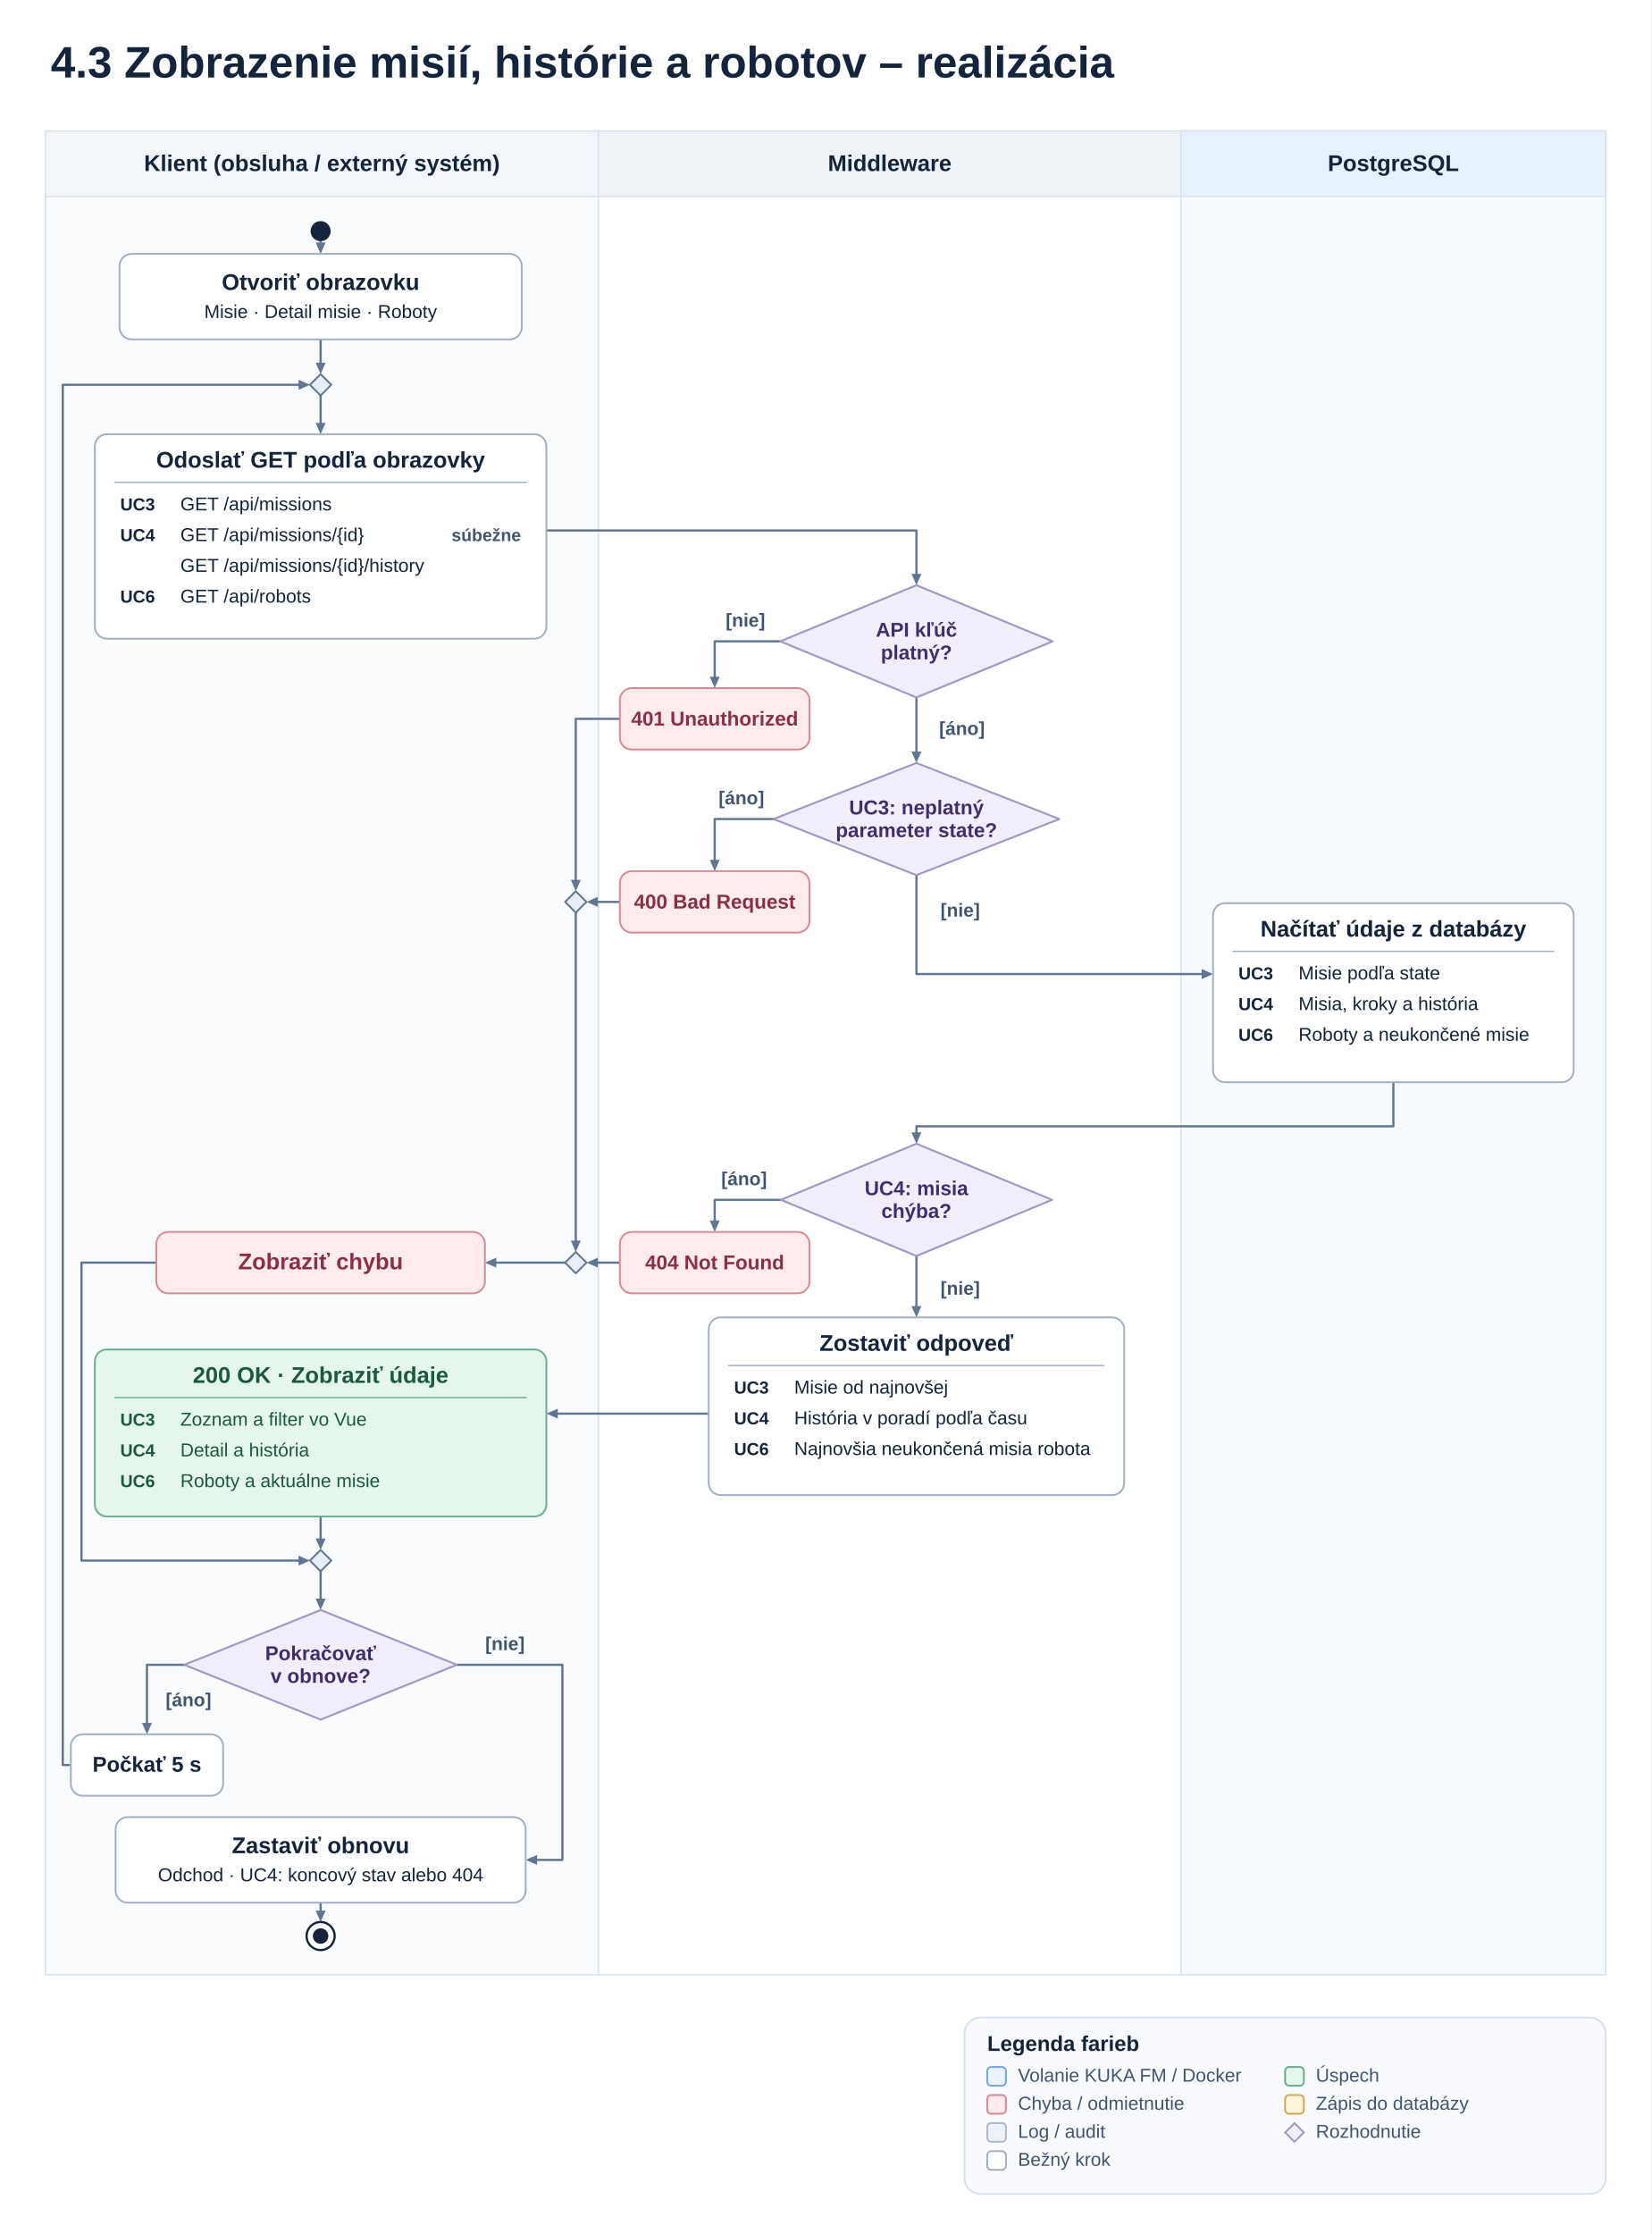
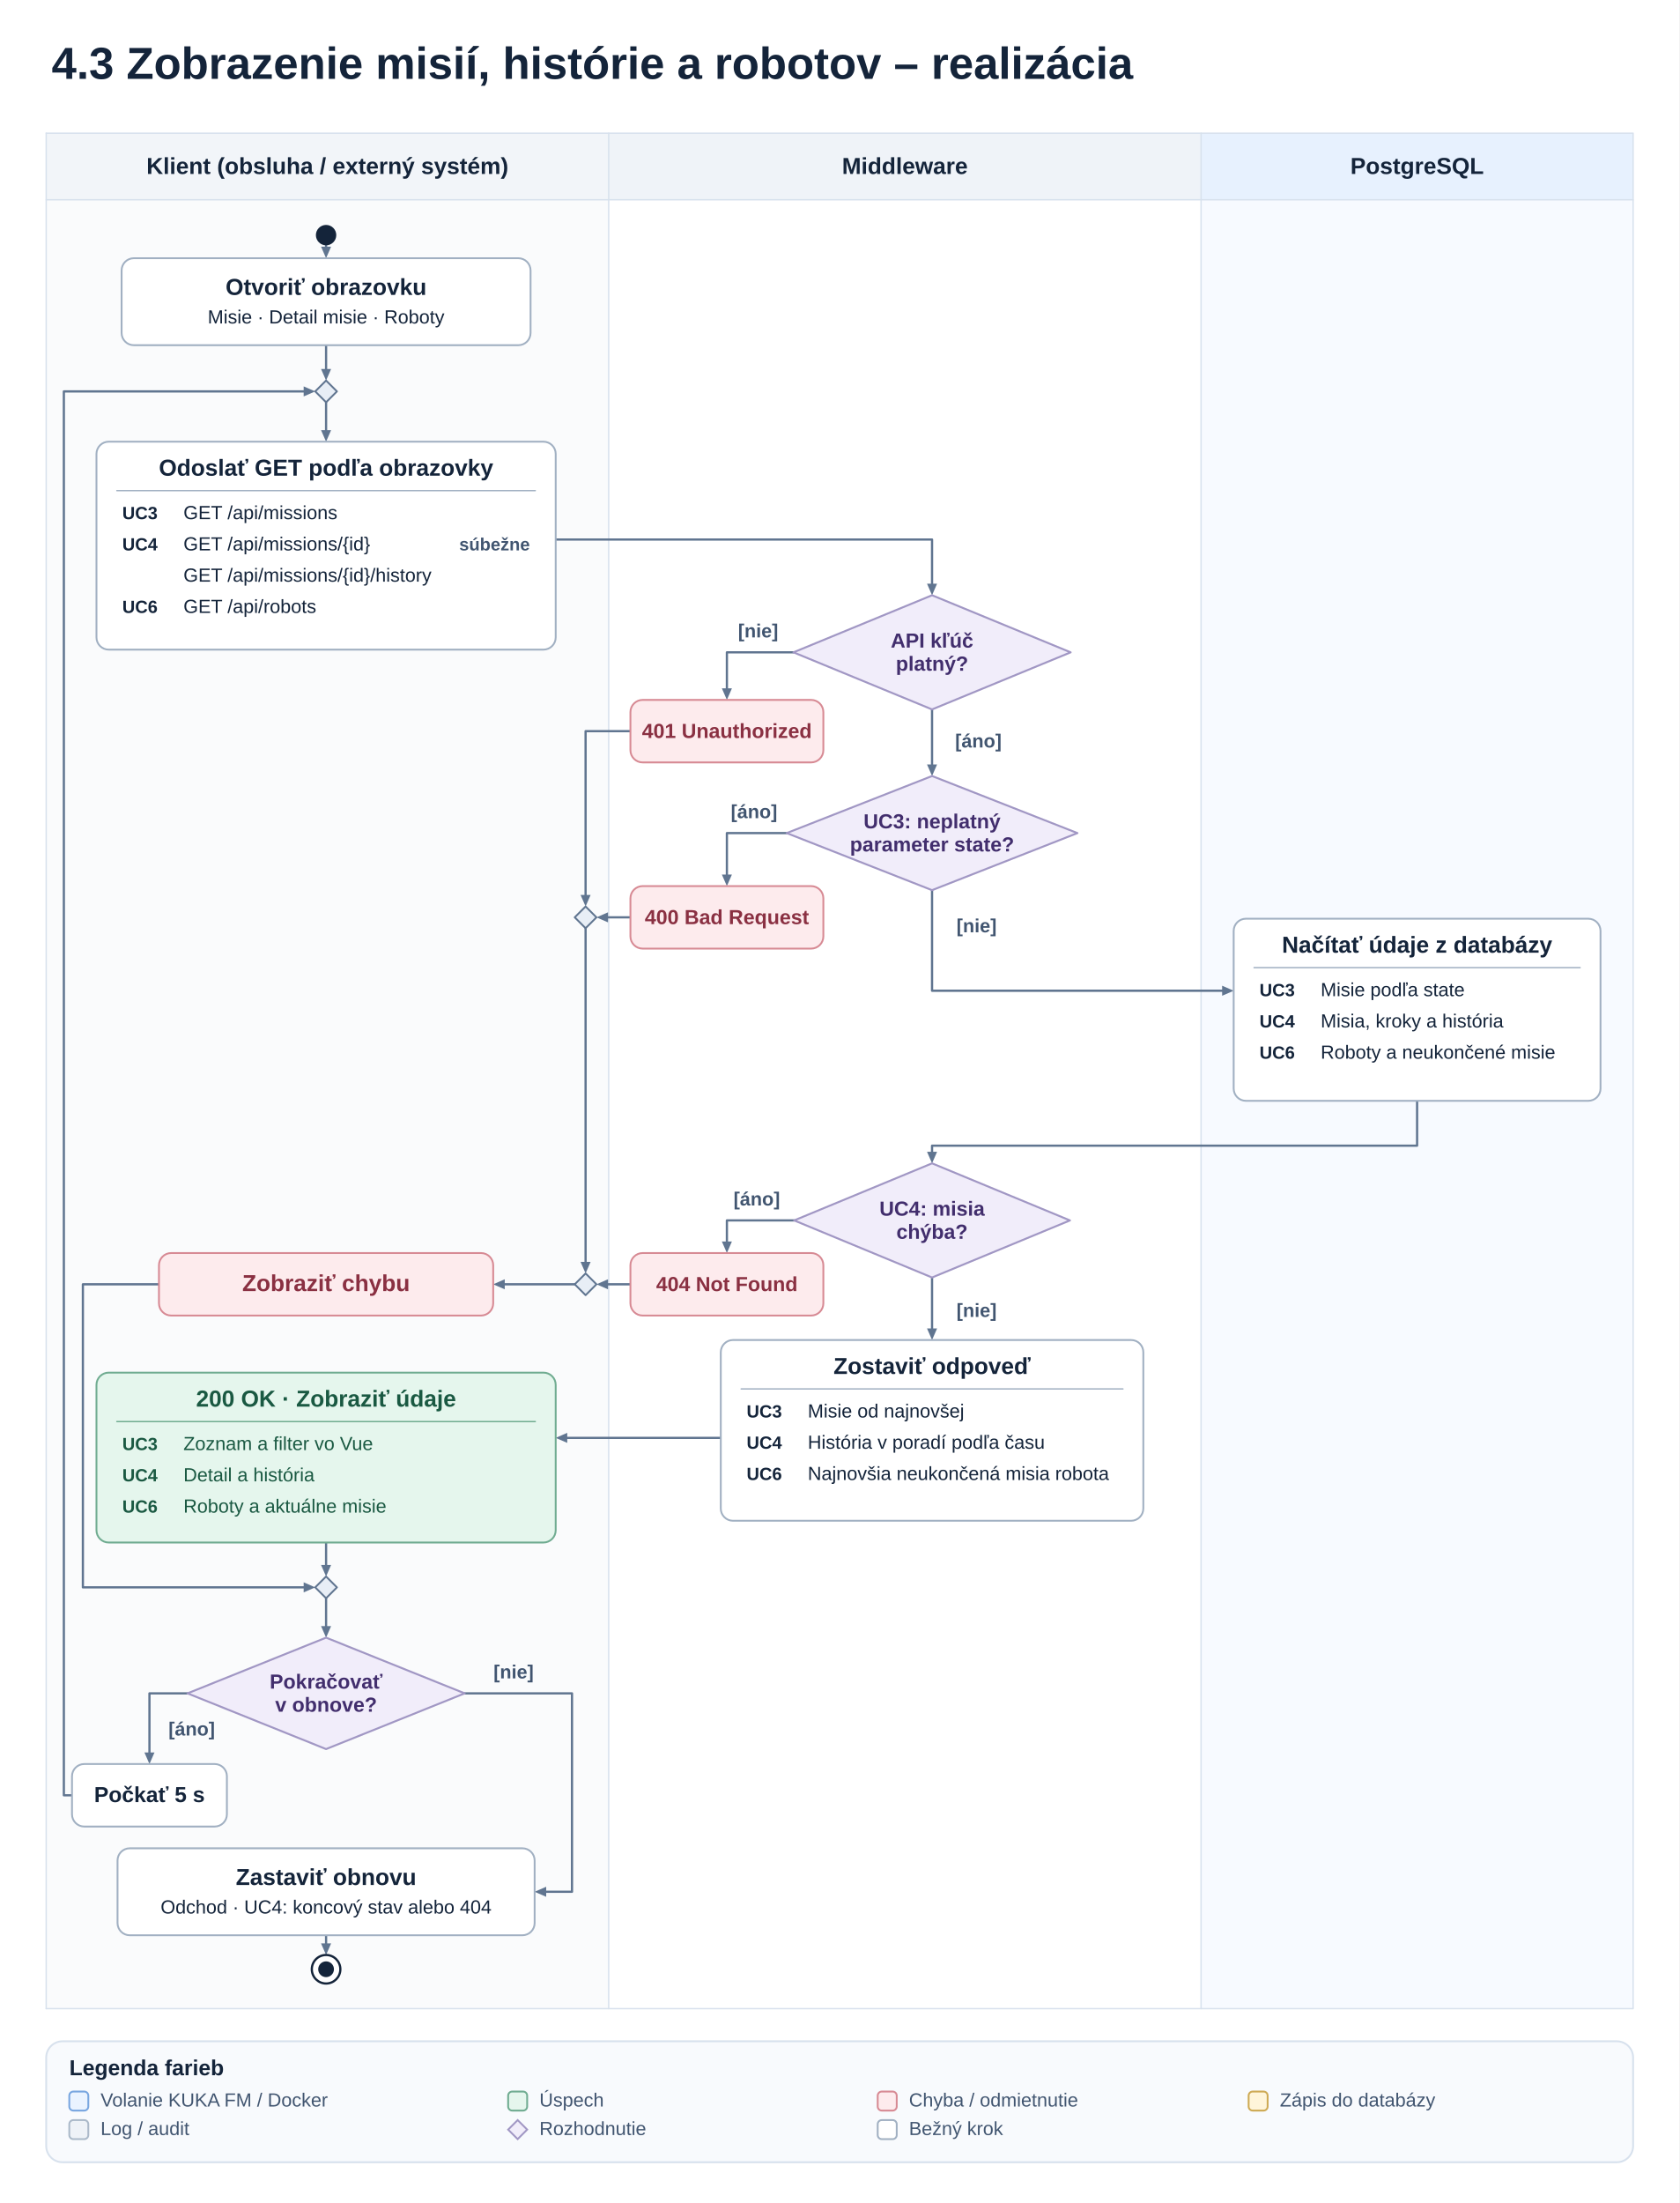
- <svg xmlns="http://www.w3.org/2000/svg" width="1236" height="1672" viewBox="0 0 1236 1672" role="img" aria-labelledby="diagram-title" font-family="Segoe UI, Helvetica Neue, Arial, sans-serif">
+ <svg xmlns="http://www.w3.org/2000/svg" width="1236" height="1621" viewBox="0 0 1236 1621" role="img" aria-labelledby="diagram-title" font-family="Segoe UI, Helvetica Neue, Arial, sans-serif">
  <g>
-     <rect x="0" y="0" width="1236" height="1672" rx="0" fill="#FFFFFF" stroke="none" stroke-width="1.35" />
+     <rect x="0" y="0" width="1236" height="1621" rx="0" fill="#FFFFFF" stroke="none" stroke-width="1.35" />
    <rect x="34" y="98" width="414" height="1380" rx="0" fill="#FAFBFC" stroke="none" stroke-width="1.35" />
    <rect x="34" y="98" width="414" height="49" rx="0" fill="#F2F5F9" stroke="none" stroke-width="1.35" />
    <polyline points="34,98 34,1478" fill="none" stroke="#D7E1ED" stroke-width="1" stroke-linecap="round" stroke-linejoin="round" />
    <rect x="448" y="98" width="436" height="1380" rx="0" fill="#FFFFFF" stroke="none" stroke-width="1.35" />
    <rect x="448" y="98" width="436" height="49" rx="0" fill="#EFF3F8" stroke="none" stroke-width="1.35" />
    <polyline points="448,98 448,1478" fill="none" stroke="#D7E1ED" stroke-width="1" stroke-linecap="round" stroke-linejoin="round" />
    <rect x="884" y="98" width="318" height="1380" rx="0" fill="#F7FAFF" stroke="none" stroke-width="1.35" />
    <rect x="884" y="98" width="318" height="49" rx="0" fill="#E7F1FE" stroke="none" stroke-width="1.35" />
    <polyline points="884,98 884,1478" fill="none" stroke="#D7E1ED" stroke-width="1" stroke-linecap="round" stroke-linejoin="round" />
    <polyline points="34,98 1202,98 1202,1478 34,1478" fill="none" stroke="#D7E1ED" stroke-width="1" stroke-linecap="round" stroke-linejoin="round" />
    <polyline points="34,147 1202,147" fill="none" stroke="#D7E1ED" stroke-width="1" stroke-linecap="round" stroke-linejoin="round" />
  </g>
  <g>
    <polyline points="240,180.5 240,182.5" fill="none" stroke="#607590" stroke-width="1.65" stroke-linecap="round" stroke-linejoin="round" />
    <polygon points="240,190 236.30,181.50 243.70,181.50" fill="#607590" />
    <polyline points="240,254 240,272.5" fill="none" stroke="#607590" stroke-width="1.65" stroke-linecap="round" stroke-linejoin="round" />
    <polygon points="240,280 236.30,271.50 243.70,271.50" fill="#607590" />
    <polyline points="240,296 240,317.5" fill="none" stroke="#607590" stroke-width="1.65" stroke-linecap="round" stroke-linejoin="round" />
    <polygon points="240,325 236.30,316.50 243.70,316.50" fill="#607590" />
    <polyline points="409,397 686,397 686,430.5" fill="none" stroke="#607590" stroke-width="1.65" stroke-linecap="round" stroke-linejoin="round" />
    <polygon points="686,438 682.30,429.50 689.70,429.50" fill="#607590" />
    <polyline points="584,480 535,480 535,507.5" fill="none" stroke="#607590" stroke-width="1.65" stroke-linecap="round" stroke-linejoin="round" />
    <polygon points="535,515 531.30,506.50 538.70,506.50" fill="#607590" />
    <polyline points="686,522 686,563.5" fill="none" stroke="#607590" stroke-width="1.65" stroke-linecap="round" stroke-linejoin="round" />
    <polygon points="686,571 682.30,562.50 689.70,562.50" fill="#607590" />
    <polyline points="464,538 431,538 431,659.5" fill="none" stroke="#607590" stroke-width="1.65" stroke-linecap="round" stroke-linejoin="round" />
    <polygon points="431,667 427.30,658.50 434.70,658.50" fill="#607590" />
    <polyline points="579,613 535,613 535,644.5" fill="none" stroke="#607590" stroke-width="1.65" stroke-linecap="round" stroke-linejoin="round" />
    <polygon points="535,652 531.30,643.50 538.70,643.50" fill="#607590" />
    <polyline points="464,675 446.5,675" fill="none" stroke="#607590" stroke-width="1.65" stroke-linecap="round" stroke-linejoin="round" />
    <polygon points="439,675 447.50,671.30 447.50,678.70" fill="#607590" />
    <polyline points="431,683 431,929.5" fill="none" stroke="#607590" stroke-width="1.65" stroke-linecap="round" stroke-linejoin="round" />
    <polygon points="431,937 427.30,928.50 434.70,928.50" fill="#607590" />
    <polyline points="686,655 686,729 900.5,729" fill="none" stroke="#607590" stroke-width="1.65" stroke-linecap="round" stroke-linejoin="round" />
    <polygon points="908,729 899.50,732.70 899.50,725.30" fill="#607590" />
    <polyline points="1043,810 1043,843 686,843 686,848.5" fill="none" stroke="#607590" stroke-width="1.65" stroke-linecap="round" stroke-linejoin="round" />
    <polygon points="686,856 682.30,847.50 689.70,847.50" fill="#607590" />
    <polyline points="584.5,898 535,898 535,914.5" fill="none" stroke="#607590" stroke-width="1.65" stroke-linecap="round" stroke-linejoin="round" />
    <polygon points="535,922 531.30,913.50 538.70,913.50" fill="#607590" />
    <polyline points="464,945 446.5,945" fill="none" stroke="#607590" stroke-width="1.65" stroke-linecap="round" stroke-linejoin="round" />
    <polygon points="439,945 447.50,941.30 447.50,948.70" fill="#607590" />
    <polyline points="423,945 370.5,945" fill="none" stroke="#607590" stroke-width="1.65" stroke-linecap="round" stroke-linejoin="round" />
    <polygon points="363,945 371.50,941.30 371.50,948.70" fill="#607590" />
    <polyline points="117,945 61,945 61,1168 224.5,1168" fill="none" stroke="#607590" stroke-width="1.65" stroke-linecap="round" stroke-linejoin="round" />
    <polygon points="232,1168 223.50,1171.70 223.50,1164.30" fill="#607590" />
    <polyline points="686,940 686,978.5" fill="none" stroke="#607590" stroke-width="1.65" stroke-linecap="round" stroke-linejoin="round" />
    <polygon points="686,986 682.30,977.50 689.70,977.50" fill="#607590" />
    <polyline points="530.5,1058 416.5,1058" fill="none" stroke="#607590" stroke-width="1.65" stroke-linecap="round" stroke-linejoin="round" />
    <polygon points="409,1058 417.50,1054.30 417.50,1061.70" fill="#607590" />
    <polyline points="240,1135 240,1152.5" fill="none" stroke="#607590" stroke-width="1.65" stroke-linecap="round" stroke-linejoin="round" />
    <polygon points="240,1160 236.30,1151.50 243.70,1151.50" fill="#607590" />
    <polyline points="240,1176 240,1197.5" fill="none" stroke="#607590" stroke-width="1.65" stroke-linecap="round" stroke-linejoin="round" />
    <polygon points="240,1205 236.30,1196.50 243.70,1196.50" fill="#607590" />
    <polyline points="138,1246 110,1246 110,1290.5" fill="none" stroke="#607590" stroke-width="1.65" stroke-linecap="round" stroke-linejoin="round" />
    <polygon points="110,1298 106.30,1289.50 113.70,1289.50" fill="#607590" />
    <polyline points="342,1246 421,1246 421,1392 401,1392" fill="none" stroke="#607590" stroke-width="1.65" stroke-linecap="round" stroke-linejoin="round" />
    <polygon points="393.5,1392 402.00,1388.30 402.00,1395.70" fill="#607590" />
    <polyline points="53,1321 47,1321 47,288 224.5,288" fill="none" stroke="#607590" stroke-width="1.65" stroke-linecap="round" stroke-linejoin="round" />
    <polygon points="232,288 223.50,291.70 223.50,284.30" fill="#607590" />
    <polyline points="240,1424 240,1431" fill="none" stroke="#607590" stroke-width="1.65" stroke-linecap="round" stroke-linejoin="round" />
    <polygon points="240,1438.5 236.30,1430.00 243.70,1430.00" fill="#607590" />
  </g>
  <g>
    <circle cx="240" cy="173" r="7.5" fill="#14243A" />
    <rect x="89.5" y="190.0" width="301" height="64" rx="9" fill="#FFFFFF" stroke="#A1B0C2" stroke-width="1.35" />
    <text x="240" y="217" fill="#14243A" font-size="17" font-weight="600" text-anchor="middle">Otvoriť obrazovku</text>
    <text x="240" y="238" fill="#14243A" font-size="14" font-weight="400" text-anchor="middle">Misie · Detail misie · Roboty</text>
    <path d="M240 280 l8 8 -8 8 -8 -8 Z" fill="#E8EEF6" stroke="#607590" stroke-width="1.35" stroke-linejoin="round" />
    <rect x="71.0" y="325" width="338" height="153" rx="9" fill="#FFFFFF" stroke="#A1B0C2" stroke-width="1.35" />
    <text x="240" y="350" fill="#14243A" font-size="17" font-weight="600" text-anchor="middle">Odoslať GET podľa obrazovky</text>
    <polyline points="86,361 394,361" fill="none" stroke="#A1B0C2" stroke-width="1" stroke-linecap="round" stroke-linejoin="round" />
    <text x="90.0" y="382" fill="#14243A" font-size="13" font-weight="700" text-anchor="start">UC3</text>
    <text x="135.0" y="382" fill="#14243A" font-size="14" font-weight="400" text-anchor="start">GET /api/missions</text>
    <text x="90.0" y="405" fill="#14243A" font-size="13" font-weight="700" text-anchor="start">UC4</text>
    <text x="135.0" y="405" fill="#14243A" font-size="14" font-weight="400" text-anchor="start">GET /api/missions/{id}</text>
    <text x="90.0" y="428" fill="#14243A" font-size="13" font-weight="700" text-anchor="start" />
    <text x="135.0" y="428" fill="#14243A" font-size="14" font-weight="400" text-anchor="start">GET /api/missions/{id}/history</text>
    <text x="90.0" y="451" fill="#14243A" font-size="13" font-weight="700" text-anchor="start">UC6</text>
    <text x="135.0" y="451" fill="#14243A" font-size="14" font-weight="400" text-anchor="start">GET /api/robots</text>
    <text x="390" y="405" fill="#415570" font-size="13" font-weight="600" text-anchor="end">súbežne</text>
    <polygon points="686,438 788,480 686,522 584,480" fill="#F1EDFA" stroke="#A197C4" stroke-width="1.45" stroke-linejoin="round" />
    <text x="686" y="476.5" fill="#422E6D" font-size="15" font-weight="600" text-anchor="middle">API kľúč</text>
    <text x="686" y="493.5" fill="#422E6D" font-size="15" font-weight="600" text-anchor="middle">platný?</text>
    <rect x="464.0" y="515.0" width="142" height="46" rx="9" fill="#FDEBED" stroke="#D78A94" stroke-width="1.35" />
    <text x="535" y="543" fill="#8A3042" font-size="15" font-weight="600" text-anchor="middle">401 Unauthorized</text>
    <polygon points="686,571 793,613 686,655 579,613" fill="#F1EDFA" stroke="#A197C4" stroke-width="1.45" stroke-linejoin="round" />
    <text x="686" y="609.5" fill="#422E6D" font-size="15" font-weight="600" text-anchor="middle">UC3: neplatný</text>
    <text x="686" y="626.5" fill="#422E6D" font-size="15" font-weight="600" text-anchor="middle">parameter state?</text>
    <rect x="464.0" y="652.0" width="142" height="46" rx="9" fill="#FDEBED" stroke="#D78A94" stroke-width="1.35" />
    <text x="535" y="680" fill="#8A3042" font-size="15" font-weight="600" text-anchor="middle">400 Bad Request</text>
    <path d="M431 667 l8 8 -8 8 -8 -8 Z" fill="#E8EEF6" stroke="#607590" stroke-width="1.35" stroke-linejoin="round" />
    <rect x="908.0" y="676" width="270" height="134" rx="9" fill="#FFFFFF" stroke="#A1B0C2" stroke-width="1.35" />
    <text x="1043" y="701" fill="#14243A" font-size="17" font-weight="600" text-anchor="middle">Načítať údaje z databázy</text>
    <polyline points="923,712 1163,712" fill="none" stroke="#A1B0C2" stroke-width="1" stroke-linecap="round" stroke-linejoin="round" />
    <text x="927.0" y="733" fill="#14243A" font-size="13" font-weight="700" text-anchor="start">UC3</text>
    <text x="972.0" y="733" fill="#14243A" font-size="14" font-weight="400" text-anchor="start">Misie podľa state</text>
    <text x="927.0" y="756" fill="#14243A" font-size="13" font-weight="700" text-anchor="start">UC4</text>
    <text x="972.0" y="756" fill="#14243A" font-size="14" font-weight="400" text-anchor="start">Misia, kroky a história</text>
    <text x="927.0" y="779" fill="#14243A" font-size="13" font-weight="700" text-anchor="start">UC6</text>
    <text x="972.0" y="779" fill="#14243A" font-size="14" font-weight="400" text-anchor="start">Roboty a neukončené misie</text>
    <polygon points="686,856 787.5,898 686,940 584.5,898" fill="#F1EDFA" stroke="#A197C4" stroke-width="1.45" stroke-linejoin="round" />
    <text x="686" y="894.5" fill="#422E6D" font-size="15" font-weight="600" text-anchor="middle">UC4: misia</text>
    <text x="686" y="911.5" fill="#422E6D" font-size="15" font-weight="600" text-anchor="middle">chýba?</text>
    <rect x="464.0" y="922.0" width="142" height="46" rx="9" fill="#FDEBED" stroke="#D78A94" stroke-width="1.35" />
    <text x="535" y="950" fill="#8A3042" font-size="15" font-weight="600" text-anchor="middle">404 Not Found</text>
    <path d="M431 937 l8 8 -8 8 -8 -8 Z" fill="#E8EEF6" stroke="#607590" stroke-width="1.35" stroke-linejoin="round" />
    <rect x="117.0" y="922.0" width="246" height="46" rx="9" fill="#FDEBED" stroke="#D78A94" stroke-width="1.35" />
    <text x="240" y="950" fill="#8A3042" font-size="17" font-weight="600" text-anchor="middle">Zobraziť chybu</text>
    <rect x="530.5" y="986" width="311" height="133" rx="9" fill="#FFFFFF" stroke="#A1B0C2" stroke-width="1.35" />
    <text x="686" y="1011" fill="#14243A" font-size="17" font-weight="600" text-anchor="middle">Zostaviť odpoveď</text>
    <polyline points="545.5,1022 826.5,1022" fill="none" stroke="#A1B0C2" stroke-width="1" stroke-linecap="round" stroke-linejoin="round" />
    <text x="549.5" y="1043" fill="#14243A" font-size="13" font-weight="700" text-anchor="start">UC3</text>
    <text x="594.5" y="1043" fill="#14243A" font-size="14" font-weight="400" text-anchor="start">Misie od najnovšej</text>
    <text x="549.5" y="1066" fill="#14243A" font-size="13" font-weight="700" text-anchor="start">UC4</text>
    <text x="594.5" y="1066" fill="#14243A" font-size="14" font-weight="400" text-anchor="start">História v poradí podľa času</text>
    <text x="549.5" y="1089" fill="#14243A" font-size="13" font-weight="700" text-anchor="start">UC6</text>
    <text x="594.5" y="1089" fill="#14243A" font-size="14" font-weight="400" text-anchor="start">Najnovšia neukončená misia robota</text>
    <rect x="71.0" y="1010" width="338" height="125" rx="9" fill="#E5F6ED" stroke="#70AC91" stroke-width="1.35" />
    <text x="240" y="1035" fill="#1A5942" font-size="17" font-weight="600" text-anchor="middle">200 OK · Zobraziť údaje</text>
    <polyline points="86,1046 394,1046" fill="none" stroke="#70AC91" stroke-width="1" stroke-linecap="round" stroke-linejoin="round" />
    <text x="90.0" y="1067" fill="#1A5942" font-size="13" font-weight="700" text-anchor="start">UC3</text>
    <text x="135.0" y="1067" fill="#1A5942" font-size="14" font-weight="400" text-anchor="start">Zoznam a filter vo Vue</text>
    <text x="90.0" y="1090" fill="#1A5942" font-size="13" font-weight="700" text-anchor="start">UC4</text>
    <text x="135.0" y="1090" fill="#1A5942" font-size="14" font-weight="400" text-anchor="start">Detail a história</text>
    <text x="90.0" y="1113" fill="#1A5942" font-size="13" font-weight="700" text-anchor="start">UC6</text>
    <text x="135.0" y="1113" fill="#1A5942" font-size="14" font-weight="400" text-anchor="start">Roboty a aktuálne misie</text>
    <path d="M240 1160 l8 8 -8 8 -8 -8 Z" fill="#E8EEF6" stroke="#607590" stroke-width="1.35" stroke-linejoin="round" />
    <polygon points="240,1205 342,1246 240,1287 138,1246" fill="#F1EDFA" stroke="#A197C4" stroke-width="1.45" stroke-linejoin="round" />
    <text x="240" y="1242.5" fill="#422E6D" font-size="15" font-weight="600" text-anchor="middle">Pokračovať</text>
    <text x="240" y="1259.5" fill="#422E6D" font-size="15" font-weight="600" text-anchor="middle">v obnove?</text>
    <rect x="53.0" y="1298.0" width="114" height="46" rx="9" fill="#FFFFFF" stroke="#A1B0C2" stroke-width="1.35" />
    <text x="110" y="1326" fill="#14243A" font-size="16" font-weight="600" text-anchor="middle">Počkať 5 s</text>
    <rect x="86.5" y="1360.0" width="307" height="64" rx="9" fill="#FFFFFF" stroke="#A1B0C2" stroke-width="1.35" />
    <text x="240" y="1387" fill="#14243A" font-size="17" font-weight="600" text-anchor="middle">Zastaviť obnovu</text>
    <text x="240" y="1408" fill="#14243A" font-size="14" font-weight="400" text-anchor="middle">Odchod · UC4: koncový stav alebo 404</text>
    <circle cx="240" cy="1449" r="10.5" fill="#FFFFFF" stroke="#14243A" stroke-width="1.65" />
    <circle cx="240" cy="1449" r="5.8" fill="#14243A" />
  </g>
  <g>
    <text x="241.0" y="128" fill="#14243A" font-size="17" font-weight="700" text-anchor="middle">Klient (obsluha / externý systém)</text>
    <text x="666.0" y="128" fill="#14243A" font-size="17" font-weight="700" text-anchor="middle">Middleware</text>
    <text x="1043.0" y="128" fill="#14243A" font-size="17" font-weight="700" text-anchor="middle">PostgreSQL</text>
    <text x="38" y="58" fill="#14243A" font-size="33" font-weight="700" text-anchor="start">4.3 Zobrazenie misií, histórie a robotov – realizácia</text>
    <text x="558" y="469" fill="#415570" font-size="14" font-weight="600" text-anchor="middle">[nie]</text>
    <text x="703" y="550" fill="#415570" font-size="14" font-weight="600" text-anchor="start">[áno]</text>
    <text x="555" y="602" fill="#415570" font-size="14" font-weight="600" text-anchor="middle">[áno]</text>
    <text x="704" y="686" fill="#415570" font-size="14" font-weight="600" text-anchor="start">[nie]</text>
    <text x="557" y="887" fill="#415570" font-size="14" font-weight="600" text-anchor="middle">[áno]</text>
    <text x="704" y="969" fill="#415570" font-size="14" font-weight="600" text-anchor="start">[nie]</text>
    <text x="124" y="1277" fill="#415570" font-size="14" font-weight="600" text-anchor="start">[áno]</text>
    <text x="378" y="1235" fill="#415570" font-size="14" font-weight="600" text-anchor="middle">[nie]</text>
  </g>
-   <g>
-     <rect x="722" y="1510" width="480" height="132" rx="12" fill="#F8FAFD" stroke="#D7E1ED" stroke-width="1.35" />
-     <text x="739" y="1535" fill="#14243A" font-size="16" font-weight="700" text-anchor="start">Legenda farieb</text>
-     <rect x="739" y="1547" width="14" height="14" rx="3" fill="#EAF3FF" stroke="#78A6E0" stroke-width="1.35" />
-     <text x="762" y="1558" fill="#415570" font-size="14" font-weight="400" text-anchor="start">Volanie KUKA FM / Docker</text>
-     <rect x="962" y="1547" width="14" height="14" rx="3" fill="#E5F6ED" stroke="#70AC91" stroke-width="1.35" />
-     <text x="985" y="1558" fill="#415570" font-size="14" font-weight="400" text-anchor="start">Úspech</text>
-     <rect x="739" y="1568" width="14" height="14" rx="3" fill="#FDEBED" stroke="#D78A94" stroke-width="1.35" />
-     <text x="762" y="1579" fill="#415570" font-size="14" font-weight="400" text-anchor="start">Chyba / odmietnutie</text>
-     <rect x="962" y="1568" width="14" height="14" rx="3" fill="#FFF5DA" stroke="#CEAA55" stroke-width="1.35" />
-     <text x="985" y="1579" fill="#415570" font-size="14" font-weight="400" text-anchor="start">Zápis do databázy</text>
-     <rect x="739" y="1589" width="14" height="14" rx="3" fill="#EEF2F7" stroke="#ABB9C9" stroke-width="1.35" />
-     <text x="762" y="1600" fill="#415570" font-size="14" font-weight="400" text-anchor="start">Log / audit</text>
-     <path d="M969,1589 l7,7 -7,7 -7,-7 Z" fill="#F1EDFA" stroke="#A197C4" stroke-width="1.35" />
-     <text x="985" y="1600" fill="#415570" font-size="14" font-weight="400" text-anchor="start">Rozhodnutie</text>
-     <rect x="739" y="1610" width="14" height="14" rx="3" fill="#FFFFFF" stroke="#A1B0C2" stroke-width="1.35" />
-     <text x="762" y="1621" fill="#415570" font-size="14" font-weight="400" text-anchor="start">Bežný krok</text>
+   <g id="color-legend" role="group" aria-labelledby="legend-title" aria-describedby="legend-description">
+     <rect x="34" y="1502" width="1168" height="89" rx="12" fill="#F8FAFD" stroke="#D7E1ED" stroke-width="1.35" />
+     <text id="legend-title" x="51" y="1527" fill="#14243A" font-size="16" font-weight="700" text-anchor="start">Legenda farieb</text>
+     <rect x="51" y="1539" width="14" height="14" rx="3" fill="#EAF3FF" stroke="#78A6E0" stroke-width="1.35" />
+     <text x="74" y="1550" fill="#415570" font-size="14" font-weight="400" text-anchor="start">Volanie KUKA FM / Docker</text>
+     <rect x="374" y="1539" width="14" height="14" rx="3" fill="#E5F6ED" stroke="#70AC91" stroke-width="1.35" />
+     <text x="397" y="1550" fill="#415570" font-size="14" font-weight="400" text-anchor="start">Úspech</text>
+     <rect x="646" y="1539" width="14" height="14" rx="3" fill="#FDEBED" stroke="#D78A94" stroke-width="1.35" />
+     <text x="669" y="1550" fill="#415570" font-size="14" font-weight="400" text-anchor="start">Chyba / odmietnutie</text>
+     <rect x="919" y="1539" width="14" height="14" rx="3" fill="#FFF5DA" stroke="#CEAA55" stroke-width="1.35" />
+     <text x="942" y="1550" fill="#415570" font-size="14" font-weight="400" text-anchor="start">Zápis do databázy</text>
+     <rect x="51" y="1560" width="14" height="14" rx="3" fill="#EEF2F7" stroke="#ABB9C9" stroke-width="1.35" />
+     <text x="74" y="1571" fill="#415570" font-size="14" font-weight="400" text-anchor="start">Log / audit</text>
+     <path d="M381,1560 l7,7 -7,7 -7,-7 Z" fill="#F1EDFA" stroke="#A197C4" stroke-width="1.35" />
+     <text x="397" y="1571" fill="#415570" font-size="14" font-weight="400" text-anchor="start">Rozhodnutie</text>
+     <rect x="646" y="1560" width="14" height="14" rx="3" fill="#FFFFFF" stroke="#A1B0C2" stroke-width="1.35" />
+     <text x="669" y="1571" fill="#415570" font-size="14" font-weight="400" text-anchor="start">Bežný krok</text>
  </g>
</svg>
